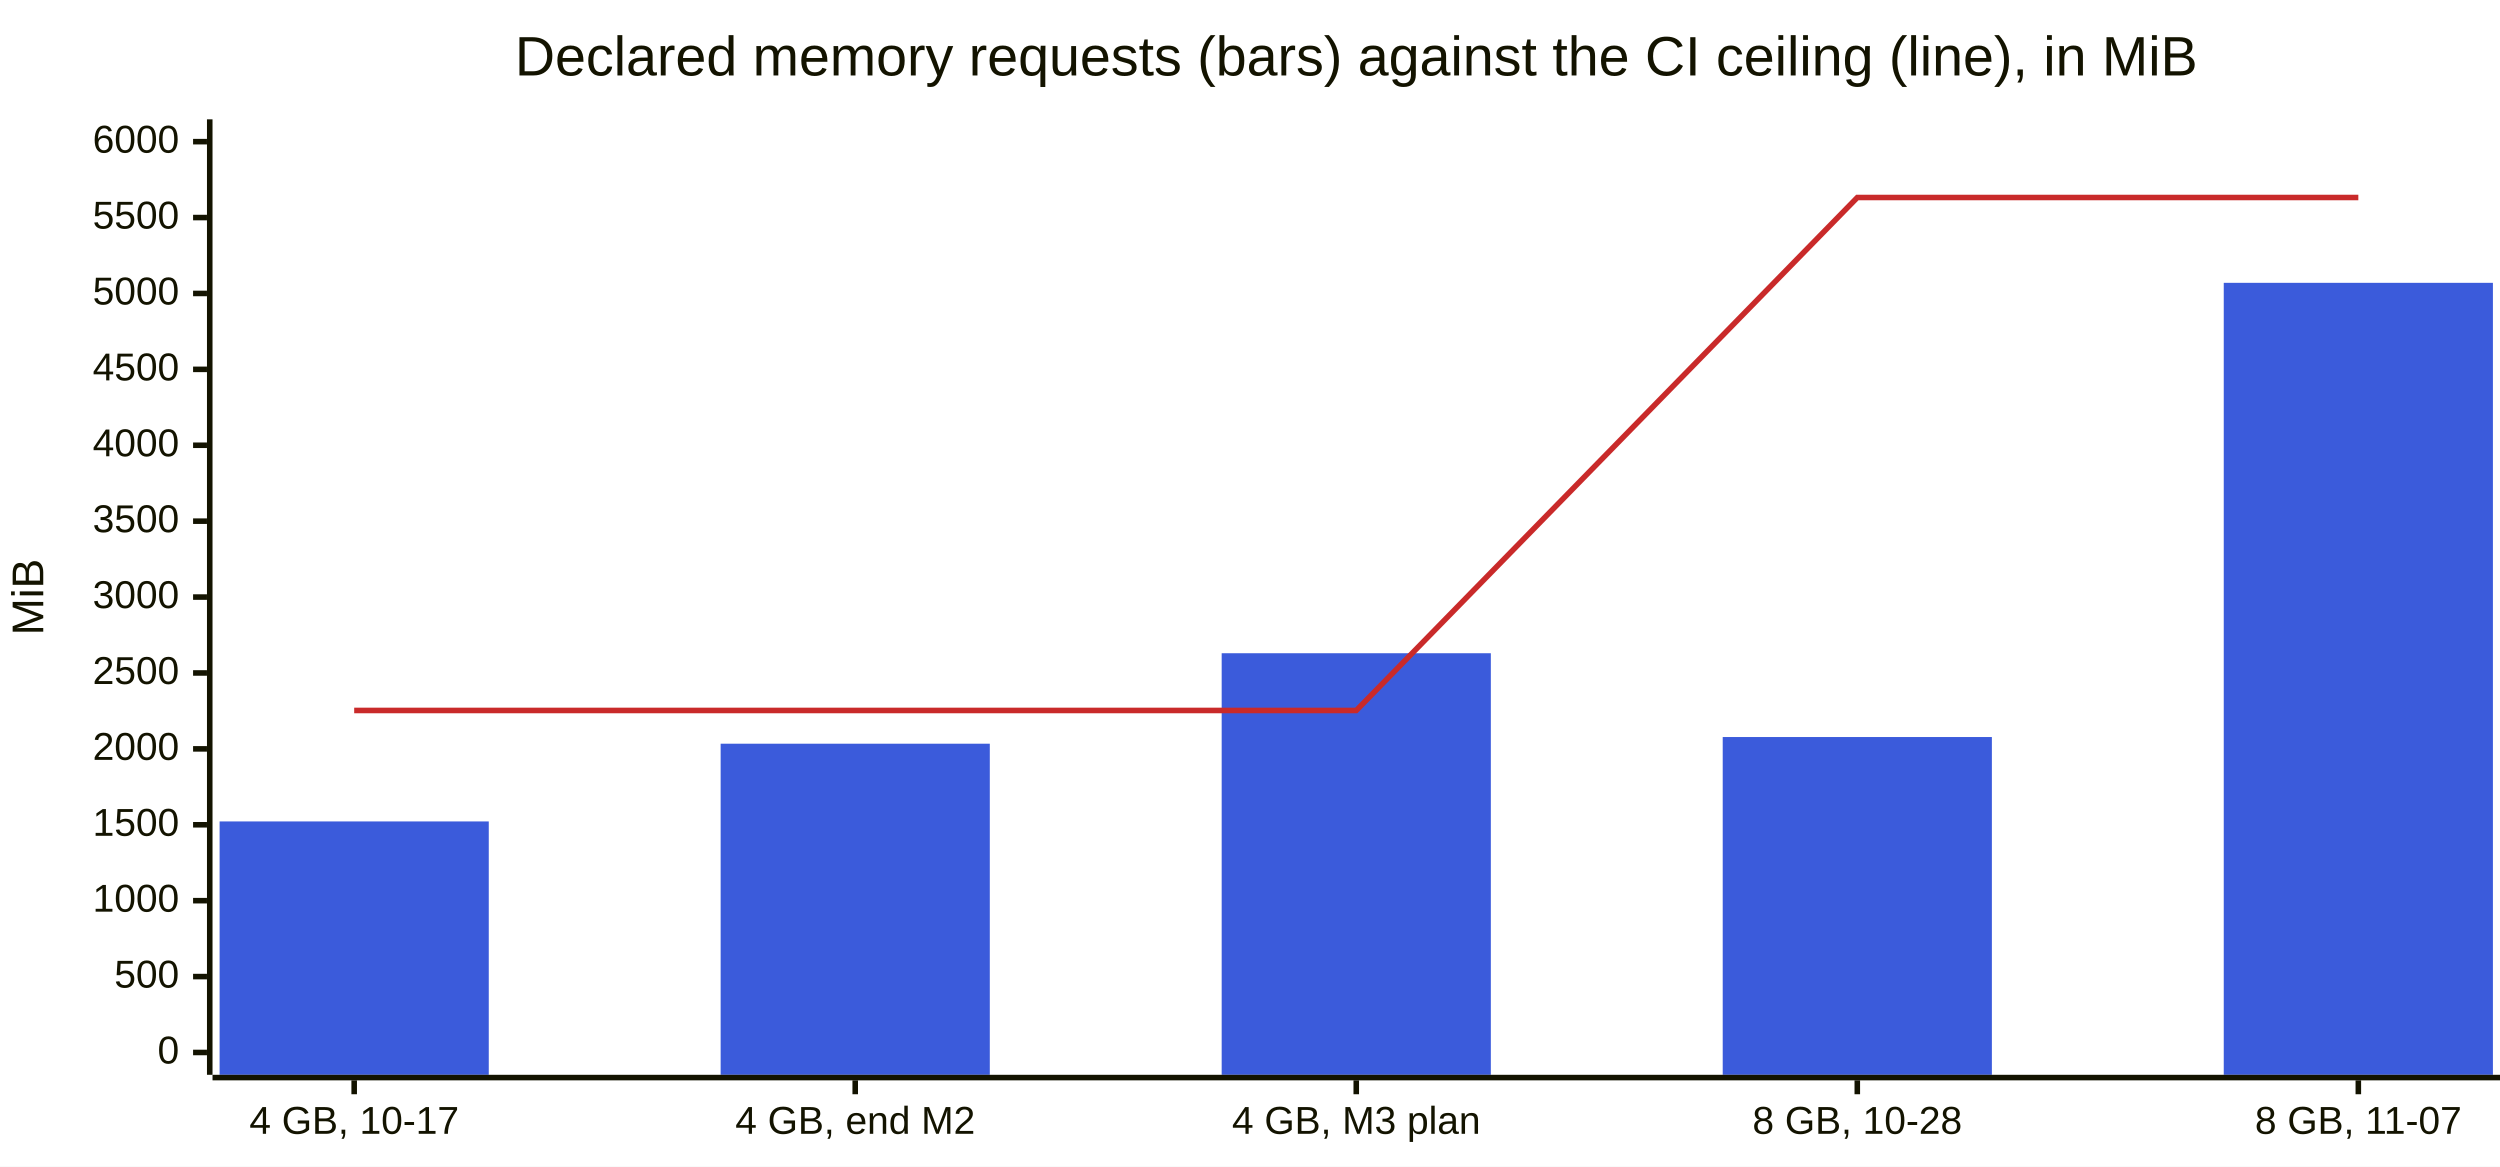
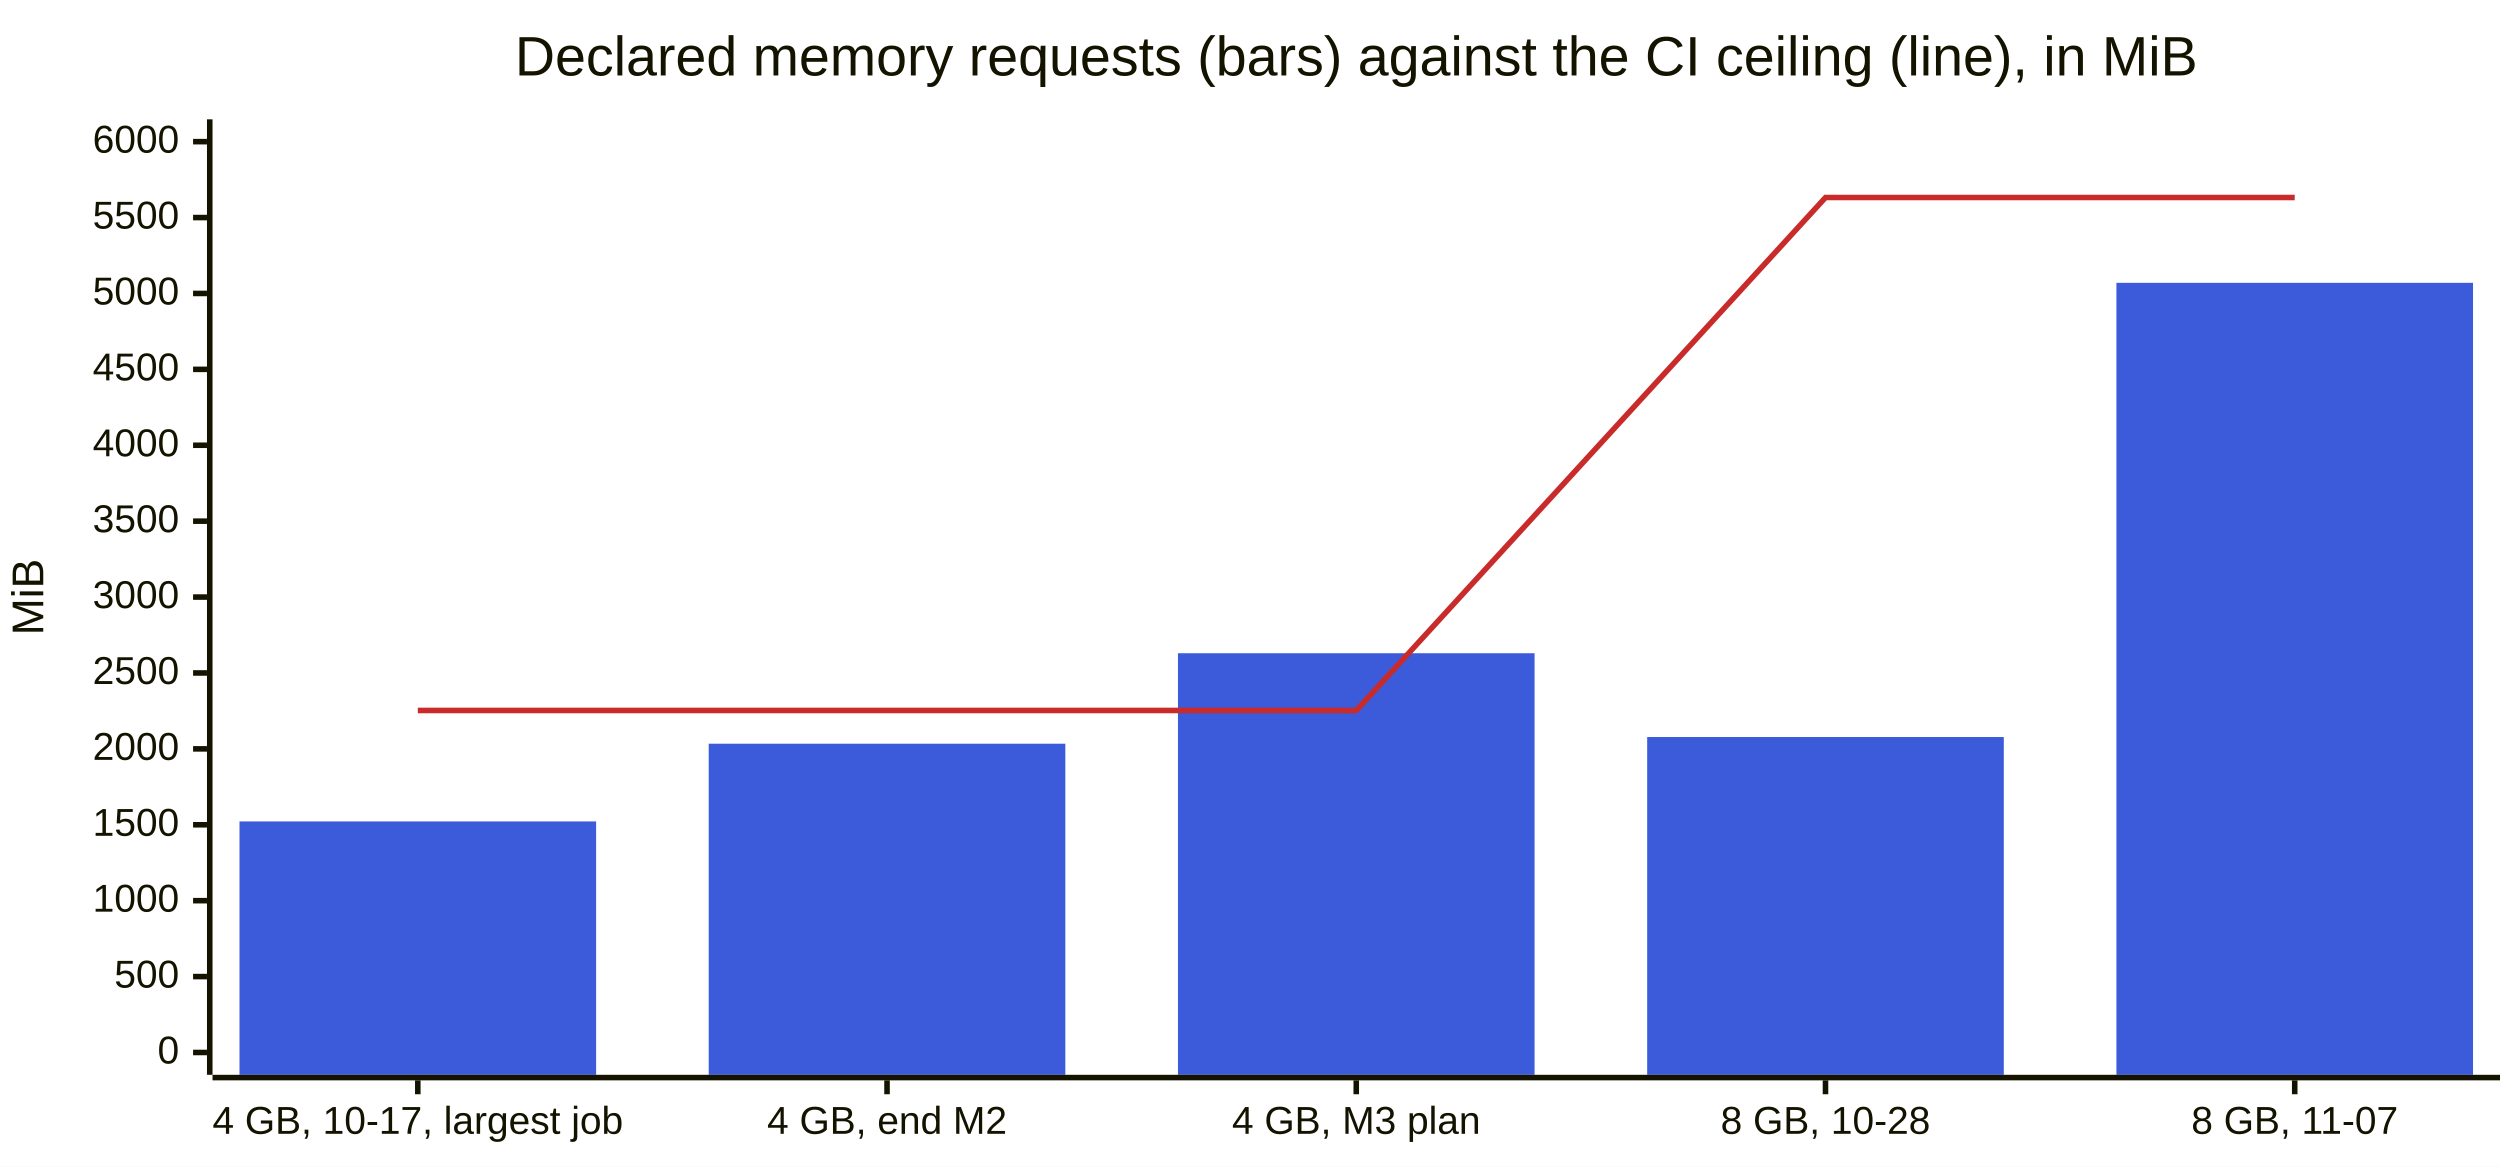
<svg xmlns="http://www.w3.org/2000/svg" id="lagom-infrastructure-memory-budget" width="100%" style="max-width: 900px; background-color: white;" viewBox="0 0 900 420" role="graphics-document document" aria-roledescription="xychart">
  <style>#lagom-infrastructure-memory-budget{font-family:arial,sans-serif;font-size:16px;fill:#333;}@keyframes edge-animation-frame{from{stroke-dashoffset:0;}}@keyframes dash{to{stroke-dashoffset:0;}}#lagom-infrastructure-memory-budget .edge-animation-slow{stroke-dasharray:9,5!important;stroke-dashoffset:900;animation:dash 50s linear infinite;stroke-linecap:round;}#lagom-infrastructure-memory-budget .edge-animation-fast{stroke-dasharray:9,5!important;stroke-dashoffset:900;animation:dash 20s linear infinite;stroke-linecap:round;}#lagom-infrastructure-memory-budget .error-icon{fill:#552222;}#lagom-infrastructure-memory-budget .error-text{fill:#552222;stroke:#552222;}#lagom-infrastructure-memory-budget .edge-thickness-normal{stroke-width:1px;}#lagom-infrastructure-memory-budget .edge-thickness-thick{stroke-width:3.5px;}#lagom-infrastructure-memory-budget .edge-pattern-solid{stroke-dasharray:0;}#lagom-infrastructure-memory-budget .edge-thickness-invisible{stroke-width:0;fill:none;}#lagom-infrastructure-memory-budget .edge-pattern-dashed{stroke-dasharray:3;}#lagom-infrastructure-memory-budget .edge-pattern-dotted{stroke-dasharray:2;}#lagom-infrastructure-memory-budget .marker{fill:#333333;stroke:#333333;}#lagom-infrastructure-memory-budget .marker.cross{stroke:#333333;}#lagom-infrastructure-memory-budget svg{font-family:arial,sans-serif;font-size:16px;}#lagom-infrastructure-memory-budget p{margin:0;}#lagom-infrastructure-memory-budget .node .neo-node{stroke:#9370DB;}#lagom-infrastructure-memory-budget [data-look="neo"].node rect,#lagom-infrastructure-memory-budget [data-look="neo"].cluster rect,#lagom-infrastructure-memory-budget [data-look="neo"].node polygon{stroke:#9370DB;filter:drop-shadow(1px 2px 2px rgba(185, 185, 185, 1));}#lagom-infrastructure-memory-budget [data-look="neo"].swimlane.cluster rect{filter:none;}#lagom-infrastructure-memory-budget [data-look="neo"].node path{stroke:#9370DB;stroke-width:1px;}#lagom-infrastructure-memory-budget [data-look="neo"].node .outer-path{filter:drop-shadow(1px 2px 2px rgba(185, 185, 185, 1));}#lagom-infrastructure-memory-budget [data-look="neo"].node .neo-line path{stroke:#9370DB;filter:none;}#lagom-infrastructure-memory-budget [data-look="neo"].node circle{stroke:#9370DB;filter:drop-shadow(1px 2px 2px rgba(185, 185, 185, 1));}#lagom-infrastructure-memory-budget [data-look="neo"].node circle .state-start{fill:#000000;}#lagom-infrastructure-memory-budget [data-look="neo"].icon-shape .icon{fill:#9370DB;filter:drop-shadow(1px 2px 2px rgba(185, 185, 185, 1));}#lagom-infrastructure-memory-budget [data-look="neo"].icon-shape .icon-neo path{stroke:#9370DB;filter:drop-shadow(1px 2px 2px rgba(185, 185, 185, 1));}#lagom-infrastructure-memory-budget :root{--mermaid-font-family:arial,sans-serif;}@media (prefers-reduced-motion: reduce){*,*::before,*::after{animation:none!important}}</style>
  <g />
  <g class="main">
    <rect width="900" height="420" class="background" fill="white" />
    <g class="chart-title">
      <text x="0" y="0" fill="#131300" font-size="20" dominant-baseline="middle" text-anchor="middle" transform="translate(488.2534, 21.47982) rotate(0)">Declared memory requests (bars) against the CI ceiling (line), in MiB</text>
    </g>
    <g class="plot">
      <g class="bar-plot-0">
-         <rect x="79.057" y="295.716" width="96.9" height="91.212" fill="#3b5bdb" stroke="#3b5bdb" stroke-width="0" />
-         <rect x="259.43" y="267.735" width="96.9" height="119.193" fill="#3b5bdb" stroke="#3b5bdb" stroke-width="0" />
-         <rect x="439.803" y="235.164" width="96.9" height="151.764" fill="#3b5bdb" stroke="#3b5bdb" stroke-width="0" />
-         <rect x="620.177" y="265.331" width="96.9" height="121.597" fill="#3b5bdb" stroke="#3b5bdb" stroke-width="0" />
-         <rect x="800.55" y="101.82" width="96.9" height="285.109" fill="#3b5bdb" stroke="#3b5bdb" stroke-width="0" />
+         <rect x="86.217" y="295.716" width="128.381" height="91.212" fill="#3b5bdb" stroke="#3b5bdb" stroke-width="0" />
+         <rect x="255.14" y="267.735" width="128.381" height="119.193" fill="#3b5bdb" stroke="#3b5bdb" stroke-width="0" />
+         <rect x="424.063" y="235.164" width="128.381" height="151.764" fill="#3b5bdb" stroke="#3b5bdb" stroke-width="0" />
+         <rect x="592.985" y="265.331" width="128.381" height="121.597" fill="#3b5bdb" stroke="#3b5bdb" stroke-width="0" />
+         <rect x="761.908" y="101.82" width="128.381" height="285.109" fill="#3b5bdb" stroke="#3b5bdb" stroke-width="0" />
      </g>
      <g class="line-plot-1">
-         <path d="M127.507,255.767L307.88,255.767L488.253,255.767L668.627,71.107L849,71.107" fill="none" stroke="#c92a2a" stroke-width="2" />
+         <path d="M150.408,255.767L319.331,255.767L488.253,255.767L657.176,71.107L826.099,71.107" fill="none" stroke="#c92a2a" stroke-width="2" />
      </g>
    </g>
    <g class="bottom-axis">
      <g class="axis-line">
        <path d="M 76.507,387.928 L 900,387.928" fill="none" stroke="#131300" stroke-width="2" />
      </g>
      <g class="label">
-         <text x="0" y="0" fill="#131300" font-size="14" dominant-baseline="text-before-edge" text-anchor="middle" transform="translate(127.5067, 398.9282) rotate(0)">4 GB, 10-17</text>
-         <text x="0" y="0" fill="#131300" font-size="14" dominant-baseline="text-before-edge" text-anchor="middle" transform="translate(307.88, 398.9282) rotate(0)">4 GB, end M2</text>
+         <text x="0" y="0" fill="#131300" font-size="14" dominant-baseline="text-before-edge" text-anchor="middle" transform="translate(150.4081, 398.9282) rotate(0)">4 GB, 10-17, largest job</text>
+         <text x="0" y="0" fill="#131300" font-size="14" dominant-baseline="text-before-edge" text-anchor="middle" transform="translate(319.3307, 398.9282) rotate(0)">4 GB, end M2</text>
        <text x="0" y="0" fill="#131300" font-size="14" dominant-baseline="text-before-edge" text-anchor="middle" transform="translate(488.2534, 398.9282) rotate(0)">4 GB, M3 plan</text>
-         <text x="0" y="0" fill="#131300" font-size="14" dominant-baseline="text-before-edge" text-anchor="middle" transform="translate(668.6267, 398.9282) rotate(0)">8 GB, 10-28</text>
-         <text x="0" y="0" fill="#131300" font-size="14" dominant-baseline="text-before-edge" text-anchor="middle" transform="translate(849, 398.9282) rotate(0)">8 GB, 11-07</text>
+         <text x="0" y="0" fill="#131300" font-size="14" dominant-baseline="text-before-edge" text-anchor="middle" transform="translate(657.176, 398.9282) rotate(0)">8 GB, 10-28</text>
+         <text x="0" y="0" fill="#131300" font-size="14" dominant-baseline="text-before-edge" text-anchor="middle" transform="translate(826.0986, 398.9282) rotate(0)">8 GB, 11-07</text>
      </g>
      <g class="ticks">
-         <path d="M 127.507,388.928 L 127.507,393.928" fill="none" stroke="#131300" stroke-width="2" />
-         <path d="M 307.88,388.928 L 307.88,393.928" fill="none" stroke="#131300" stroke-width="2" />
+         <path d="M 150.408,388.928 L 150.408,393.928" fill="none" stroke="#131300" stroke-width="2" />
+         <path d="M 319.331,388.928 L 319.331,393.928" fill="none" stroke="#131300" stroke-width="2" />
        <path d="M 488.253,388.928 L 488.253,393.928" fill="none" stroke="#131300" stroke-width="2" />
-         <path d="M 668.627,388.928 L 668.627,393.928" fill="none" stroke="#131300" stroke-width="2" />
-         <path d="M 849,388.928 L 849,393.928" fill="none" stroke="#131300" stroke-width="2" />
+         <path d="M 657.176,388.928 L 657.176,393.928" fill="none" stroke="#131300" stroke-width="2" />
+         <path d="M 826.099,388.928 L 826.099,393.928" fill="none" stroke="#131300" stroke-width="2" />
      </g>
    </g>
    <g class="left-axis">
      <g class="axisl-line">
        <path d="M 75.507,42.96 L 75.507,386.928" fill="none" stroke="#131300" stroke-width="2" />
      </g>
      <g class="label">
        <text x="0" y="0" fill="#131300" font-size="14" dominant-baseline="middle" text-anchor="end" transform="translate(64.50673, 50.99552) rotate(0)">6000</text>
        <text x="0" y="0" fill="#131300" font-size="14" dominant-baseline="middle" text-anchor="end" transform="translate(64.50673, 78.32026) rotate(0)">5500</text>
        <text x="0" y="0" fill="#131300" font-size="14" dominant-baseline="middle" text-anchor="end" transform="translate(64.50673, 105.645) rotate(0)">5000</text>
        <text x="0" y="0" fill="#131300" font-size="14" dominant-baseline="middle" text-anchor="end" transform="translate(64.50673, 132.9697) rotate(0)">4500</text>
        <text x="0" y="0" fill="#131300" font-size="14" dominant-baseline="middle" text-anchor="end" transform="translate(64.50673, 160.2945) rotate(0)">4000</text>
        <text x="0" y="0" fill="#131300" font-size="14" dominant-baseline="middle" text-anchor="end" transform="translate(64.50673, 187.6192) rotate(0)">3500</text>
        <text x="0" y="0" fill="#131300" font-size="14" dominant-baseline="middle" text-anchor="end" transform="translate(64.50673, 214.9439) rotate(0)">3000</text>
        <text x="0" y="0" fill="#131300" font-size="14" dominant-baseline="middle" text-anchor="end" transform="translate(64.50673, 242.2687) rotate(0)">2500</text>
        <text x="0" y="0" fill="#131300" font-size="14" dominant-baseline="middle" text-anchor="end" transform="translate(64.50673, 269.5934) rotate(0)">2000</text>
        <text x="0" y="0" fill="#131300" font-size="14" dominant-baseline="middle" text-anchor="end" transform="translate(64.50673, 296.9182) rotate(0)">1500</text>
        <text x="0" y="0" fill="#131300" font-size="14" dominant-baseline="middle" text-anchor="end" transform="translate(64.50673, 324.2429) rotate(0)">1000</text>
        <text x="0" y="0" fill="#131300" font-size="14" dominant-baseline="middle" text-anchor="end" transform="translate(64.50673, 351.5676) rotate(0)">500</text>
        <text x="0" y="0" fill="#131300" font-size="14" dominant-baseline="middle" text-anchor="end" transform="translate(64.50673, 378.8924) rotate(0)">0</text>
      </g>
      <g class="ticks">
        <path d="M 74.507,50.996 L 69.507,50.996" fill="none" stroke="#131300" stroke-width="2" />
        <path d="M 74.507,78.32 L 69.507,78.32" fill="none" stroke="#131300" stroke-width="2" />
        <path d="M 74.507,105.645 L 69.507,105.645" fill="none" stroke="#131300" stroke-width="2" />
        <path d="M 74.507,132.97 L 69.507,132.97" fill="none" stroke="#131300" stroke-width="2" />
        <path d="M 74.507,160.294 L 69.507,160.294" fill="none" stroke="#131300" stroke-width="2" />
        <path d="M 74.507,187.619 L 69.507,187.619" fill="none" stroke="#131300" stroke-width="2" />
        <path d="M 74.507,214.944 L 69.507,214.944" fill="none" stroke="#131300" stroke-width="2" />
        <path d="M 74.507,242.269 L 69.507,242.269" fill="none" stroke="#131300" stroke-width="2" />
        <path d="M 74.507,269.593 L 69.507,269.593" fill="none" stroke="#131300" stroke-width="2" />
        <path d="M 74.507,296.918 L 69.507,296.918" fill="none" stroke="#131300" stroke-width="2" />
        <path d="M 74.507,324.243 L 69.507,324.243" fill="none" stroke="#131300" stroke-width="2" />
        <path d="M 74.507,351.568 L 69.507,351.568" fill="none" stroke="#131300" stroke-width="2" />
        <path d="M 74.507,378.892 L 69.507,378.892" fill="none" stroke="#131300" stroke-width="2" />
      </g>
      <g class="title">
        <text x="0" y="0" fill="#131300" font-size="16" dominant-baseline="text-before-edge" text-anchor="middle" transform="translate(5, 214.9439) rotate(270)">MiB</text>
      </g>
    </g>
  </g>
  <g class="mermaid-tmp-group" />
</svg>
